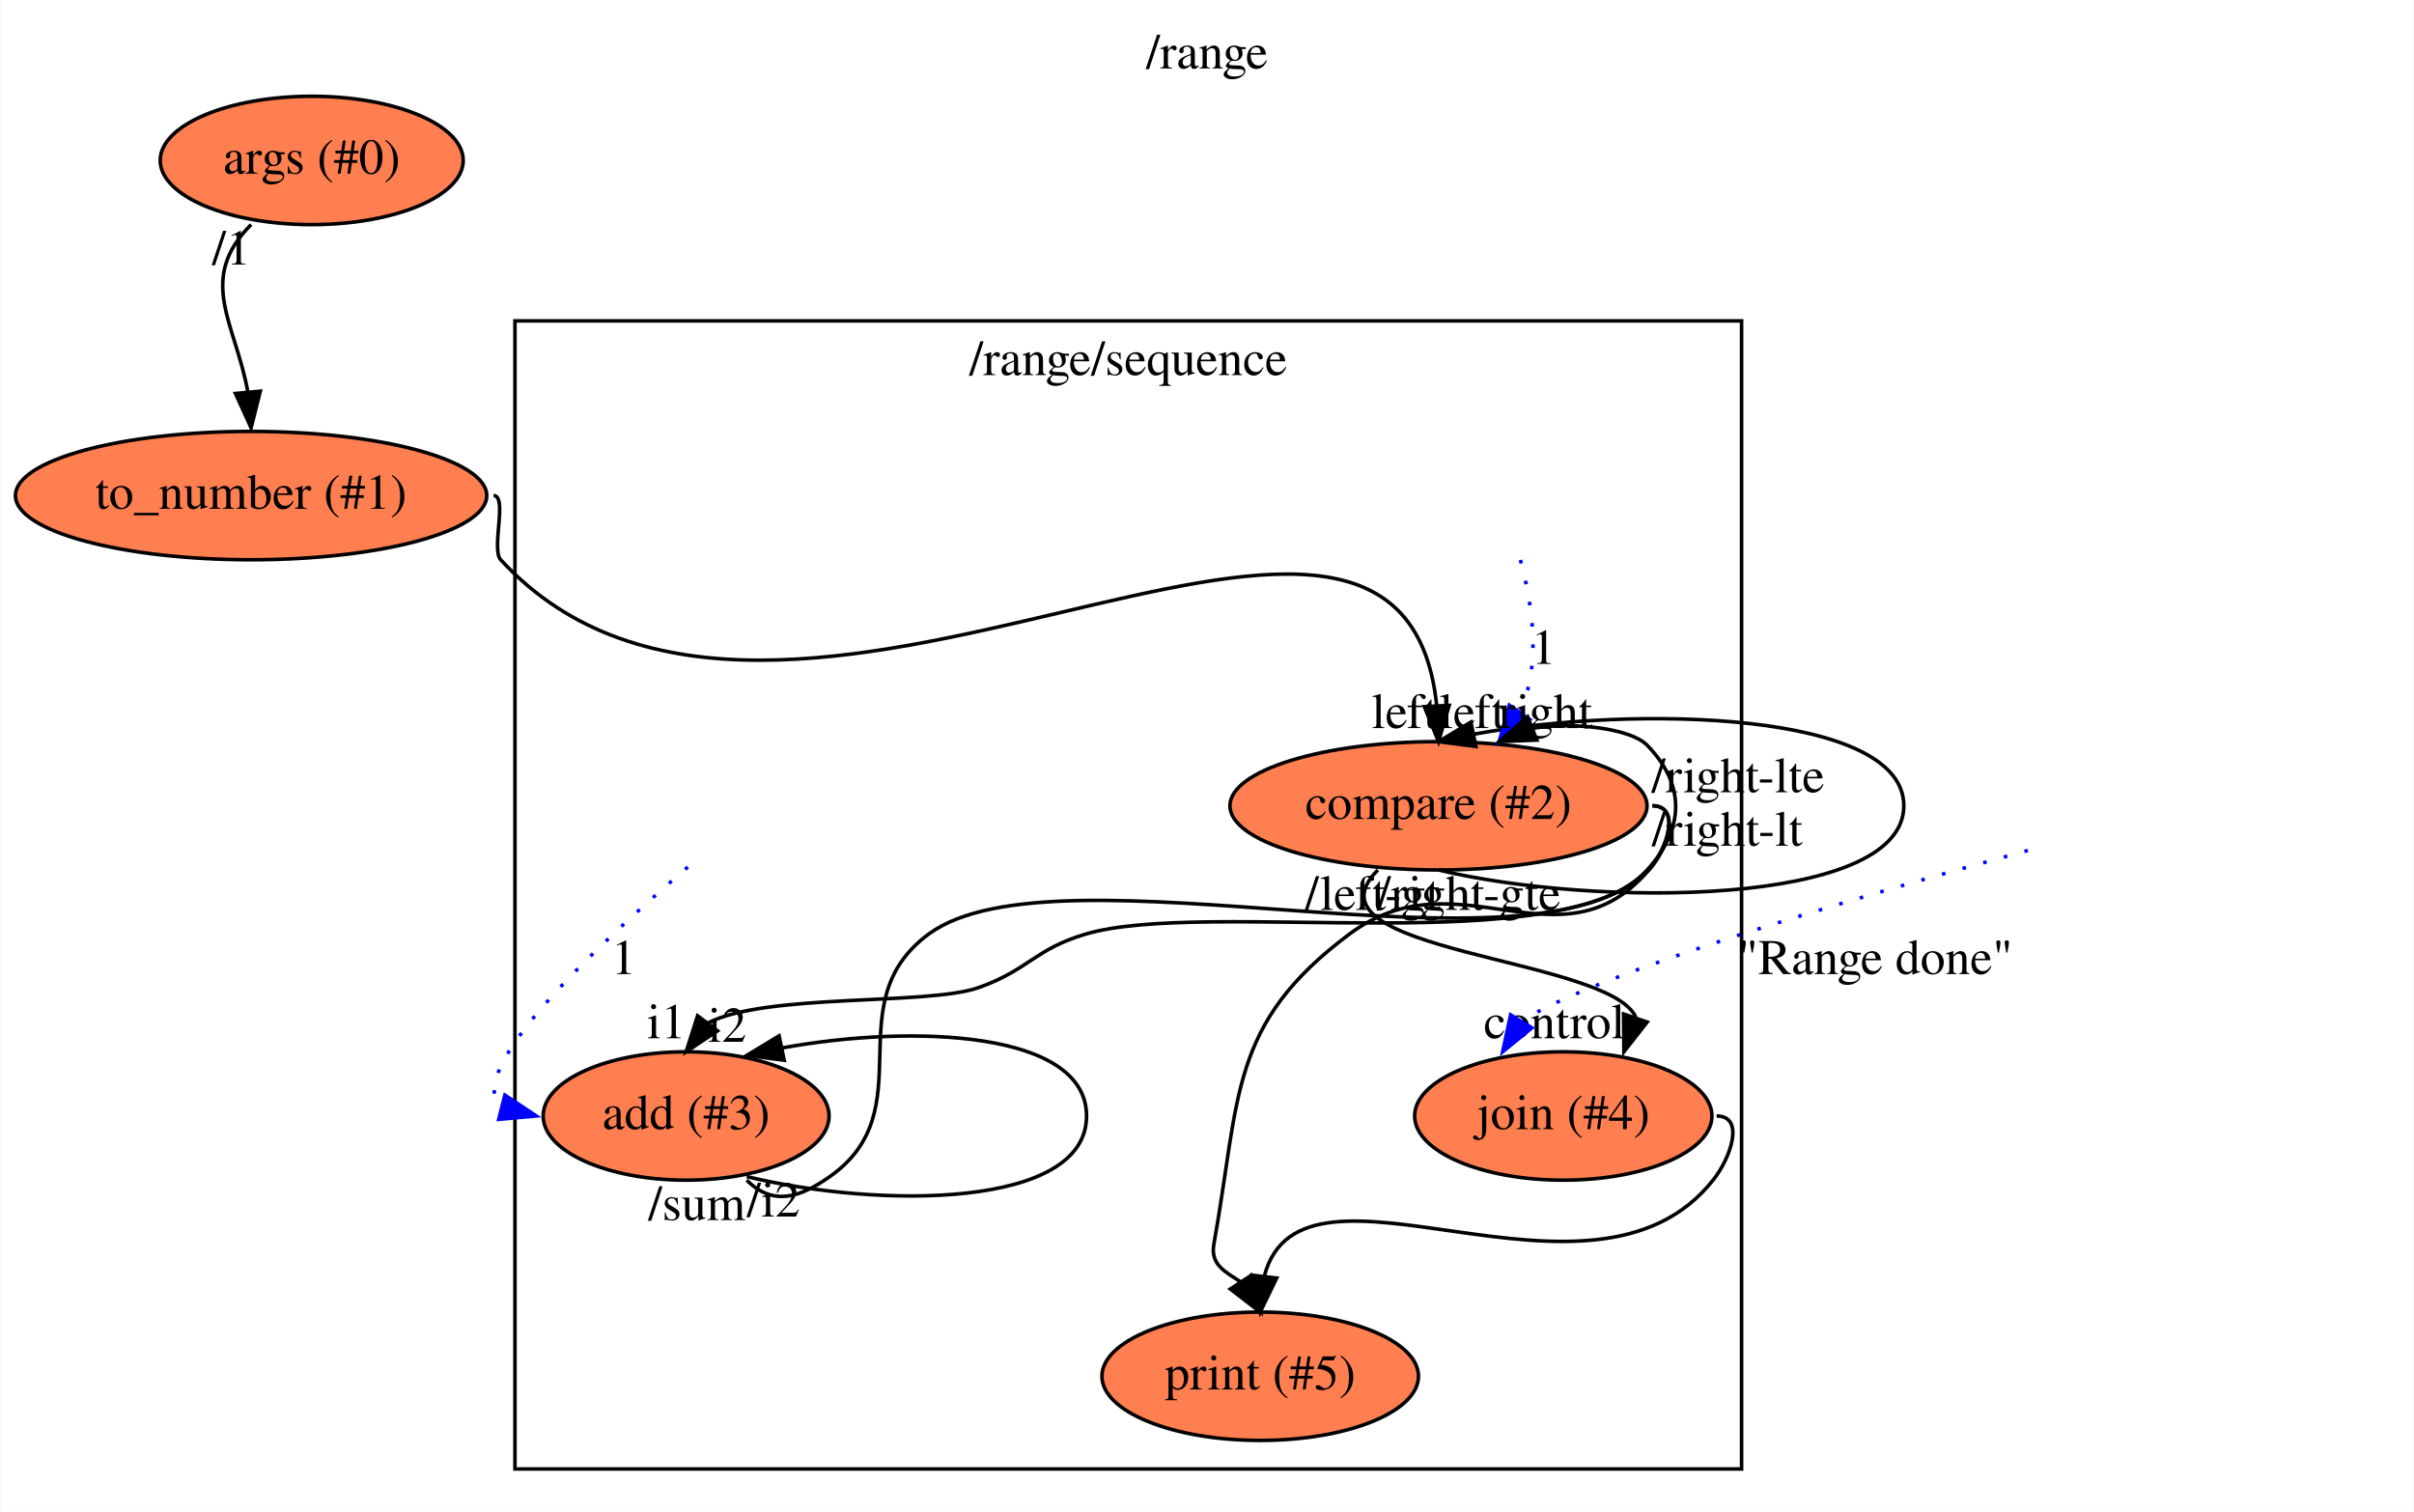
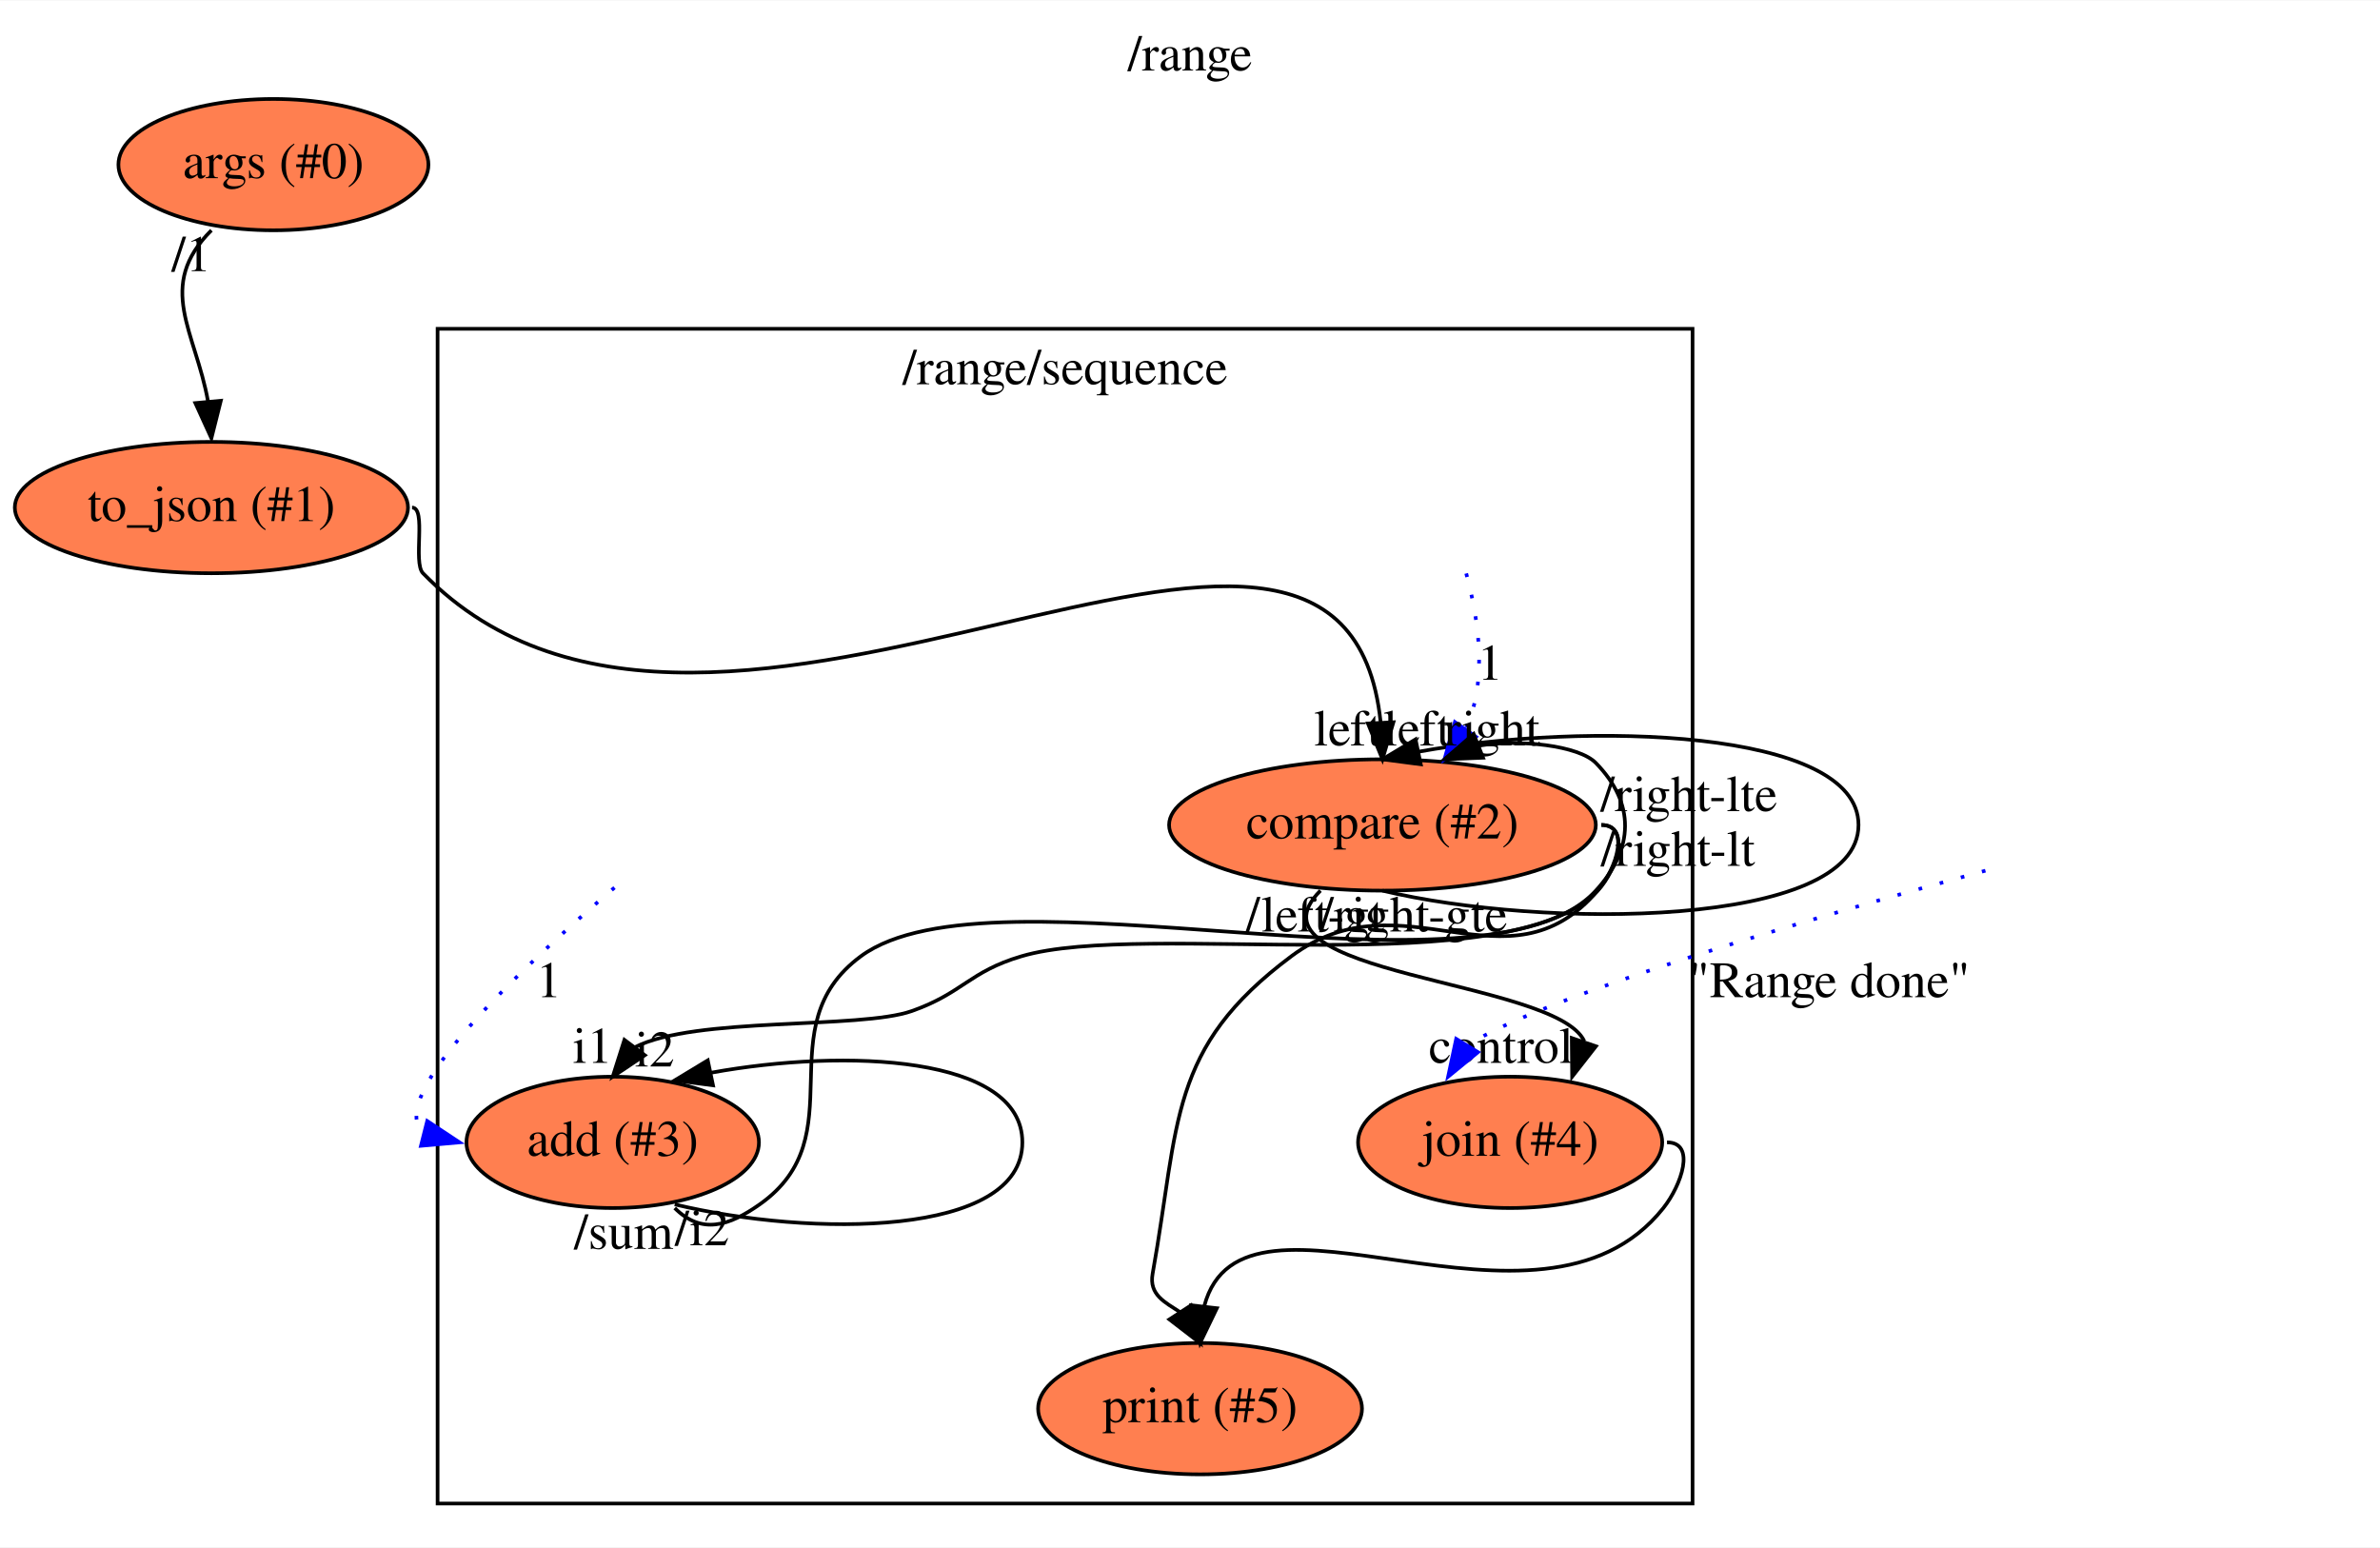
- <svg xmlns="http://www.w3.org/2000/svg" xmlns:xlink="http://www.w3.org/1999/xlink" width="677pt" height="424pt" viewBox="0.00 0.00 676.74 424.00">
+ <svg xmlns="http://www.w3.org/2000/svg" xmlns:xlink="http://www.w3.org/1999/xlink" width="652pt" height="424pt" viewBox="0.00 0.00 652.39 424.00">
  <g id="graph0" class="graph" transform="scale(1 1) rotate(0) translate(4 420)">
-     <polygon fill="white" stroke="transparent" points="-4,4 -4,-420 672.74,-420 672.74,4 -4,4" />
-     <text text-anchor="middle" x="334.37" y="-400.8" font-family="Times,serif" font-size="14.00">/range</text>
+     <polygon fill="white" stroke="transparent" points="-4,4 -4,-420 648.39,-420 648.39,4 -4,4" />
+     <text text-anchor="middle" x="322.19" y="-400.8" font-family="Times,serif" font-size="14.00">/range</text>
    <g id="clust1" class="cluster">
-       <polygon fill="none" stroke="black" points="140.29,-8 140.29,-330 484.29,-330 484.29,-8 140.29,-8" />
-       <text text-anchor="middle" x="312.29" y="-314.8" font-family="Times,serif" font-size="14.00">/range/sequence</text>
+       <polygon fill="none" stroke="black" points="115.95,-8 115.95,-330 459.95,-330 459.95,-8 115.95,-8" />
+       <text text-anchor="middle" x="287.95" y="-314.8" font-family="Times,serif" font-size="14.00">/range/sequence</text>
    </g>
    <g id="node1" class="node">
      <g id="a_node1">
        <a xlink:href="file:///Users/andrew/workspace/flow/flowruntime/args/get.html" xlink:title="args (#0)">
-           <ellipse fill="coral" stroke="black" cx="83.29" cy="-375" rx="42.49" ry="18" />
-           <text text-anchor="middle" x="83.29" y="-371.3" font-family="Times,serif" font-size="14.00">args (#0)</text>
+           <ellipse fill="coral" stroke="black" cx="70.95" cy="-375" rx="42.49" ry="18" />
+           <text text-anchor="middle" x="70.95" y="-371.3" font-family="Times,serif" font-size="14.00">args (#0)</text>
        </a>
      </g>
    </g>
    <g id="node2" class="node">
      <g id="a_node2">
-         <a xlink:href="file:///Users/andrew/workspace/flow/flowstdlib/fmt/to_number/to_number.html" xlink:title="to_number (#1)">
-           <ellipse fill="coral" stroke="black" cx="66.29" cy="-281" rx="66.09" ry="18" />
-           <text text-anchor="middle" x="66.29" y="-277.3" font-family="Times,serif" font-size="14.00">to_number (#1)</text>
+         <a xlink:href="file:///Users/andrew/workspace/flow/flowstdlib/fmt/to_json/to_json.html" xlink:title="to_json (#1)">
+           <ellipse fill="coral" stroke="black" cx="53.95" cy="-281" rx="53.89" ry="18" />
+           <text text-anchor="middle" x="53.95" y="-277.3" font-family="Times,serif" font-size="14.00">to_json (#1)</text>
        </a>
      </g>
    </g>
    <g id="edge1" class="edge">
-       <path fill="none" stroke="black" d="M66.29,-357C50.9,-341.61 61.96,-329.28 65.38,-310.04" />
-       <polygon fill="black" stroke="black" points="68.87,-310.28 66.29,-300 61.9,-309.64 68.87,-310.28" />
-       <text text-anchor="middle" x="60.79" y="-345.8" font-family="Times,serif" font-size="14.00">/1</text>
+       <path fill="none" stroke="black" d="M53.95,-357C38.55,-341.61 49.62,-329.28 53.03,-310.04" />
+       <polygon fill="black" stroke="black" points="56.53,-310.28 53.95,-300 49.55,-309.64 56.53,-310.28" />
+       <text text-anchor="middle" x="48.45" y="-345.8" font-family="Times,serif" font-size="14.00">/1</text>
    </g>
    <g id="node3" class="node">
      <g id="a_node3">
        <a xlink:href="file:///Users/andrew/workspace/flow/flowstdlib/control/compare_switch/compare_switch.html" xlink:title="compare (#2)">
-           <ellipse fill="coral" stroke="black" cx="399.29" cy="-194" rx="58.49" ry="18" />
-           <text text-anchor="middle" x="399.29" y="-190.3" font-family="Times,serif" font-size="14.00">compare (#2)</text>
+           <ellipse fill="coral" stroke="black" cx="374.95" cy="-194" rx="58.49" ry="18" />
+           <text text-anchor="middle" x="374.95" y="-190.3" font-family="Times,serif" font-size="14.00">compare (#2)</text>
        </a>
      </g>
    </g>
    <g id="edge2" class="edge">
-       <path fill="none" stroke="black" d="M134.29,-281C138.32,-281 133.57,-265.96 136.29,-263 214.57,-178.12 388.35,-321.87 398.8,-222.07" />
-       <polygon fill="black" stroke="black" points="402.3,-222.16 399.29,-212 395.31,-221.82 402.3,-222.16" />
-       <text text-anchor="middle" x="389.79" y="-215.8" font-family="Times,serif" font-size="14.00">left</text>
+       <path fill="none" stroke="black" d="M108.95,-281C113,-281 109.12,-265.91 111.95,-263 192.5,-180.29 364.14,-322 374.46,-222.08" />
+       <polygon fill="black" stroke="black" points="377.96,-222.16 374.95,-212 370.97,-221.82 377.96,-222.16" />
+       <text text-anchor="middle" x="365.45" y="-215.8" font-family="Times,serif" font-size="14.00">left</text>
    </g>
    <g id="edge5" class="edge">
-       <path fill="none" stroke="black" d="M399.29,-176C442.79,-165.5 529.79,-165.5 529.79,-194 529.79,-220.44 454.91,-222.35 409.36,-214.11" />
-       <polygon fill="black" stroke="black" points="409.8,-210.62 399.29,-212 408.37,-217.47 409.8,-210.62" />
-       <text text-anchor="middle" x="408.79" y="-215.8" font-family="Times,serif" font-size="14.00">left</text>
-       <text text-anchor="middle" x="380.79" y="-164.8" font-family="Times,serif" font-size="14.00">/left-gt</text>
+       <path fill="none" stroke="black" d="M374.95,-176C418.44,-165.5 505.44,-165.5 505.44,-194 505.44,-220.44 430.56,-222.35 385.01,-214.11" />
+       <polygon fill="black" stroke="black" points="385.45,-210.62 374.95,-212 384.02,-217.47 385.45,-210.62" />
+       <text text-anchor="middle" x="384.45" y="-215.8" font-family="Times,serif" font-size="14.00">left</text>
+       <text text-anchor="middle" x="356.45" y="-164.8" font-family="Times,serif" font-size="14.00">/left-gt</text>
    </g>
    <g id="node5" class="node">
      <g id="a_node5">
        <a xlink:href="file:///Users/andrew/workspace/flow/flowruntime/stdio/stdout.html" xlink:title="print (#5)">
-           <ellipse fill="coral" stroke="black" cx="349.29" cy="-34" rx="44.39" ry="18" />
-           <text text-anchor="middle" x="349.29" y="-30.3" font-family="Times,serif" font-size="14.00">print (#5)</text>
+           <ellipse fill="coral" stroke="black" cx="324.95" cy="-34" rx="44.39" ry="18" />
+           <text text-anchor="middle" x="324.95" y="-30.3" font-family="Times,serif" font-size="14.00">print (#5)</text>
        </a>
      </g>
    </g>
    <g id="edge4" class="edge">
-       <path fill="none" stroke="black" d="M459.29,-194C467.31,-194 463.5,-182.09 458.29,-176 433.48,-146.99 404.89,-180.84 374.29,-158 340.48,-132.76 343.74,-112.53 336.29,-71 335.25,-65.18 339.76,-63.16 343.75,-60.51" />
-       <polygon fill="black" stroke="black" points="346.77,-62.29 349.29,-52 340.9,-58.47 346.77,-62.29" />
-       <text text-anchor="middle" x="483.29" y="-197.8" font-family="Times,serif" font-size="14.00">/right-lte</text>
+       <path fill="none" stroke="black" d="M434.95,-194C442.96,-194 439.15,-182.09 433.95,-176 409.13,-146.99 380.54,-180.84 349.95,-158 316.13,-132.76 319.39,-112.53 311.95,-71 310.9,-65.18 315.41,-63.16 319.4,-60.51" />
+       <polygon fill="black" stroke="black" points="322.42,-62.29 324.95,-52 316.55,-58.47 322.42,-62.29" />
+       <text text-anchor="middle" x="458.95" y="-197.8" font-family="Times,serif" font-size="14.00">/right-lte</text>
    </g>
    <g id="node6" class="node">
      <g id="a_node6">
        <a xlink:href="file:///Users/andrew/workspace/flow/flowstdlib/math/add/add.html" xlink:title="add (#3)">
-           <ellipse fill="coral" stroke="black" cx="188.29" cy="-107" rx="40.09" ry="18" />
-           <text text-anchor="middle" x="188.29" y="-103.3" font-family="Times,serif" font-size="14.00">add (#3)</text>
+           <ellipse fill="coral" stroke="black" cx="163.95" cy="-107" rx="40.09" ry="18" />
+           <text text-anchor="middle" x="163.95" y="-103.3" font-family="Times,serif" font-size="14.00">add (#3)</text>
        </a>
      </g>
    </g>
    <g id="edge6" class="edge">
-       <path fill="none" stroke="black" d="M459.29,-194C467.31,-194 463.79,-181.83 458.29,-176 434.04,-150.3 334.17,-168.06 300.29,-158 286,-153.76 284.35,-147.97 270.29,-143 256,-137.95 210.8,-141.54 194.35,-133.06" />
-       <polygon fill="black" stroke="black" points="197.1,-130.89 188.29,-125 191.51,-135.1 197.1,-130.89" />
-       <text text-anchor="middle" x="182.79" y="-128.8" font-family="Times,serif" font-size="14.00">i1</text>
-       <text text-anchor="middle" x="480.29" y="-182.8" font-family="Times,serif" font-size="14.00">/right-lt</text>
+       <path fill="none" stroke="black" d="M434.95,-194C442.96,-194 439.44,-181.83 433.95,-176 409.69,-150.3 309.82,-168.06 275.95,-158 261.65,-153.76 260,-147.97 245.95,-143 231.65,-137.95 186.45,-141.54 170.01,-133.06" />
+       <polygon fill="black" stroke="black" points="172.75,-130.89 163.95,-125 167.16,-135.1 172.75,-130.89" />
+       <text text-anchor="middle" x="158.45" y="-128.8" font-family="Times,serif" font-size="14.00">i1</text>
+       <text text-anchor="middle" x="455.95" y="-182.8" font-family="Times,serif" font-size="14.00">/right-lt</text>
    </g>
    <g id="node7" class="node">
      <g id="a_node7">
        <a xlink:href="file:///Users/andrew/workspace/flow/flowstdlib/control/join/join.html" xlink:title="join (#4)">
-           <ellipse fill="coral" stroke="black" cx="434.29" cy="-107" rx="41.69" ry="18" />
-           <text text-anchor="middle" x="434.29" y="-103.3" font-family="Times,serif" font-size="14.00">join (#4)</text>
+           <ellipse fill="coral" stroke="black" cx="409.95" cy="-107" rx="41.69" ry="18" />
+           <text text-anchor="middle" x="409.95" y="-103.3" font-family="Times,serif" font-size="14.00">join (#4)</text>
        </a>
      </g>
    </g>
    <g id="edge7" class="edge">
-       <path fill="none" stroke="black" d="M382.29,-176C359.12,-152.83 446.65,-151.73 454.61,-134.77" />
-       <polygon fill="black" stroke="black" points="457.82,-133.34 451.29,-125 451.2,-135.59 457.82,-133.34" />
-       <text text-anchor="middle" x="431.79" y="-128.8" font-family="Times,serif" font-size="14.00">control</text>
-       <text text-anchor="middle" x="407.79" y="-164.8" font-family="Times,serif" font-size="14.00">/right-gte</text>
+       <path fill="none" stroke="black" d="M357.95,-176C334.77,-152.83 422.3,-151.73 430.26,-134.77" />
+       <polygon fill="black" stroke="black" points="433.47,-133.34 426.95,-125 426.85,-135.59 433.47,-133.34" />
+       <text text-anchor="middle" x="407.45" y="-128.8" font-family="Times,serif" font-size="14.00">control</text>
+       <text text-anchor="middle" x="383.45" y="-164.8" font-family="Times,serif" font-size="14.00">/right-gte</text>
    </g>
    <g id="edge3" class="edge">
-       <path fill="none" stroke="blue" stroke-dasharray="1,5" d="M422.26,-262.94C425.68,-250.33 428.2,-233.18 422.04,-220.21" />
-       <polygon fill="blue" stroke="blue" points="424.9,-218.18 416.29,-212 419.16,-222.2 424.9,-218.18" />
-       <text text-anchor="middle" x="428.79" y="-233.8" font-family="Times,serif" font-size="14.00">1</text>
+       <path fill="none" stroke="blue" stroke-dasharray="1,5" d="M397.91,-262.94C401.33,-250.33 403.85,-233.18 397.69,-220.21" />
+       <polygon fill="blue" stroke="blue" points="400.55,-218.18 391.95,-212 394.81,-222.2 400.55,-218.18" />
+       <text text-anchor="middle" x="404.45" y="-233.8" font-family="Times,serif" font-size="14.00">1</text>
    </g>
    <g id="edge10" class="edge">
-       <path fill="none" stroke="black" d="M205.29,-89C212.62,-81.67 220.12,-84.03 228.59,-90 255.28,-108.79 230.05,-138.6 256.29,-158 292.45,-184.72 427.45,-142.83 457.79,-176 468.29,-187.48 468.66,-199.87 457.79,-211 453.11,-215.8 436.77,-217.59 425.68,-215.72" />
-       <polygon fill="black" stroke="black" points="426.88,-212.43 416.29,-212 424.3,-218.94 426.88,-212.43" />
-       <text text-anchor="middle" x="429.29" y="-215.8" font-family="Times,serif" font-size="14.00">right</text>
-       <text text-anchor="middle" x="191.29" y="-77.8" font-family="Times,serif" font-size="14.00">/sum</text>
+       <path fill="none" stroke="black" d="M180.95,-89C188.27,-81.67 195.77,-84.03 204.24,-90 230.93,-108.79 205.7,-138.6 231.95,-158 268.1,-184.72 403.1,-142.83 433.44,-176 443.94,-187.48 444.31,-199.87 433.44,-211 428.76,-215.8 412.42,-217.59 401.33,-215.72" />
+       <polygon fill="black" stroke="black" points="402.53,-212.43 391.95,-212 399.95,-218.94 402.53,-212.43" />
+       <text text-anchor="middle" x="404.95" y="-215.8" font-family="Times,serif" font-size="14.00">right</text>
+       <text text-anchor="middle" x="166.95" y="-77.8" font-family="Times,serif" font-size="14.00">/sum</text>
    </g>
    <g id="edge9" class="edge">
-       <path fill="none" stroke="black" d="M205.29,-90C242.73,-81 300.59,-81 300.59,-107 300.59,-130.77 252.24,-132.81 215.35,-126.11" />
-       <polygon fill="black" stroke="black" points="215.8,-122.63 205.29,-124 214.36,-129.48 215.8,-122.63" />
-       <text text-anchor="middle" x="199.79" y="-127.8" font-family="Times,serif" font-size="14.00">i2</text>
-       <text text-anchor="middle" x="212.79" y="-78.8" font-family="Times,serif" font-size="14.00">/i2</text>
+       <path fill="none" stroke="black" d="M180.95,-90C218.38,-81 276.24,-81 276.24,-107 276.24,-130.77 227.9,-132.81 191,-126.11" />
+       <polygon fill="black" stroke="black" points="191.45,-122.63 180.95,-124 190.01,-129.48 191.45,-122.63" />
+       <text text-anchor="middle" x="175.45" y="-127.8" font-family="Times,serif" font-size="14.00">i2</text>
+       <text text-anchor="middle" x="188.45" y="-78.8" font-family="Times,serif" font-size="14.00">/i2</text>
    </g>
    <g id="edge12" class="edge">
-       <path fill="none" stroke="black" d="M477.29,-107C485.31,-107 481.28,-95.27 476.29,-89 442.15,-46.03 361.07,-102.29 350.45,-62.11" />
-       <polygon fill="black" stroke="black" points="353.91,-61.54 349.29,-52 346.95,-62.33 353.91,-61.54" />
+       <path fill="none" stroke="black" d="M452.95,-107C460.96,-107 456.93,-95.27 451.95,-89 417.8,-46.03 336.72,-102.29 326.1,-62.11" />
+       <polygon fill="black" stroke="black" points="329.56,-61.54 324.95,-52 322.6,-62.33 329.56,-61.54" />
    </g>
    <g id="edge8" class="edge">
-       <path fill="none" stroke="blue" stroke-dasharray="1,5" d="M188.77,-176.82C163.86,-155.42 125.25,-119.24 136.49,-109.48" />
-       <polygon fill="blue" stroke="blue" points="137.46,-112.85 146.29,-107 135.74,-106.06 137.46,-112.85" />
-       <text text-anchor="middle" x="170.79" y="-146.8" font-family="Times,serif" font-size="14.00">1</text>
+       <path fill="none" stroke="blue" stroke-dasharray="1,5" d="M164.43,-176.82C139.51,-155.42 100.9,-119.24 112.14,-109.48" />
+       <polygon fill="blue" stroke="blue" points="113.11,-112.85 121.95,-107 111.39,-106.06 113.11,-112.85" />
+       <text text-anchor="middle" x="146.45" y="-146.8" font-family="Times,serif" font-size="14.00">1</text>
    </g>
    <g id="edge11" class="edge">
-       <path fill="none" stroke="blue" stroke-dasharray="1,5" d="M564.58,-181.47C516.71,-168.43 443.89,-147.24 422.52,-133.56" />
-       <polygon fill="blue" stroke="blue" points="425.49,-131.72 417.29,-125 419.51,-135.36 425.49,-131.72" />
-       <text text-anchor="middle" x="521.79" y="-146.8" font-family="Times,serif" font-size="14.00">"Range done"</text>
+       <path fill="none" stroke="blue" stroke-dasharray="1,5" d="M540.23,-181.47C492.36,-168.43 419.54,-147.24 398.17,-133.56" />
+       <polygon fill="blue" stroke="blue" points="401.14,-131.72 392.95,-125 395.16,-135.36 401.14,-131.72" />
+       <text text-anchor="middle" x="497.45" y="-146.8" font-family="Times,serif" font-size="14.00">"Range done"</text>
    </g>
  </g>
</svg>
